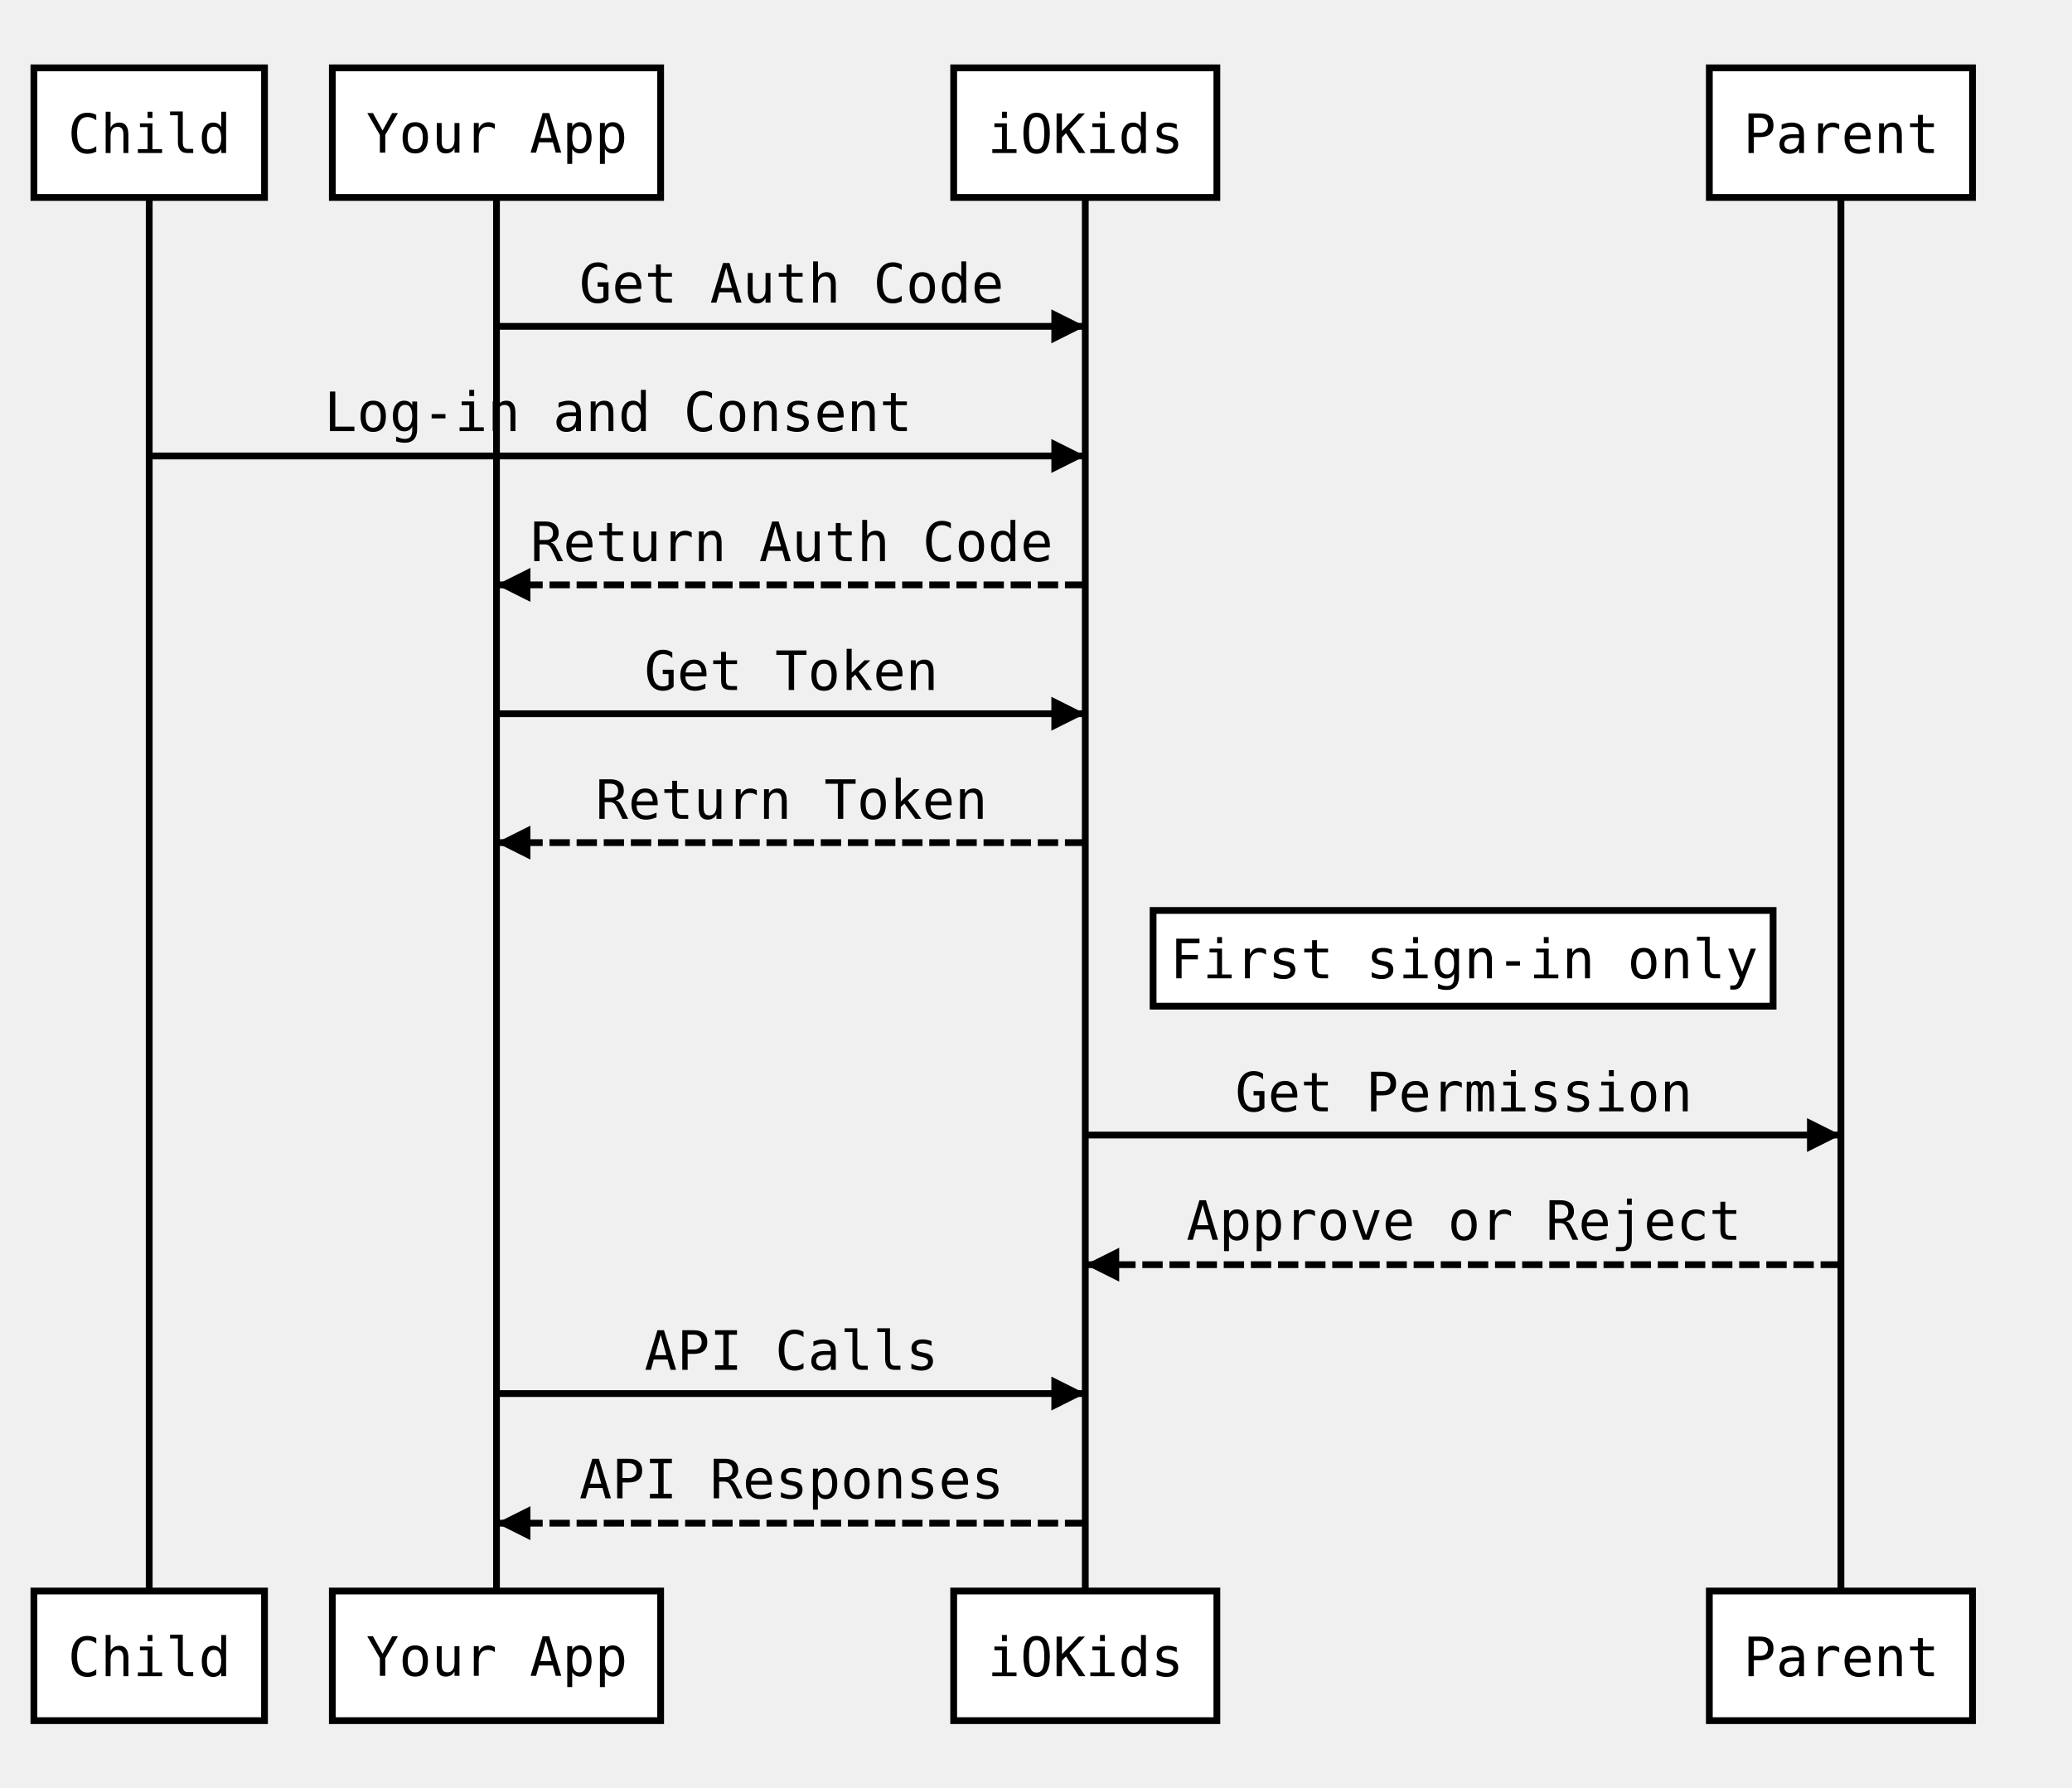
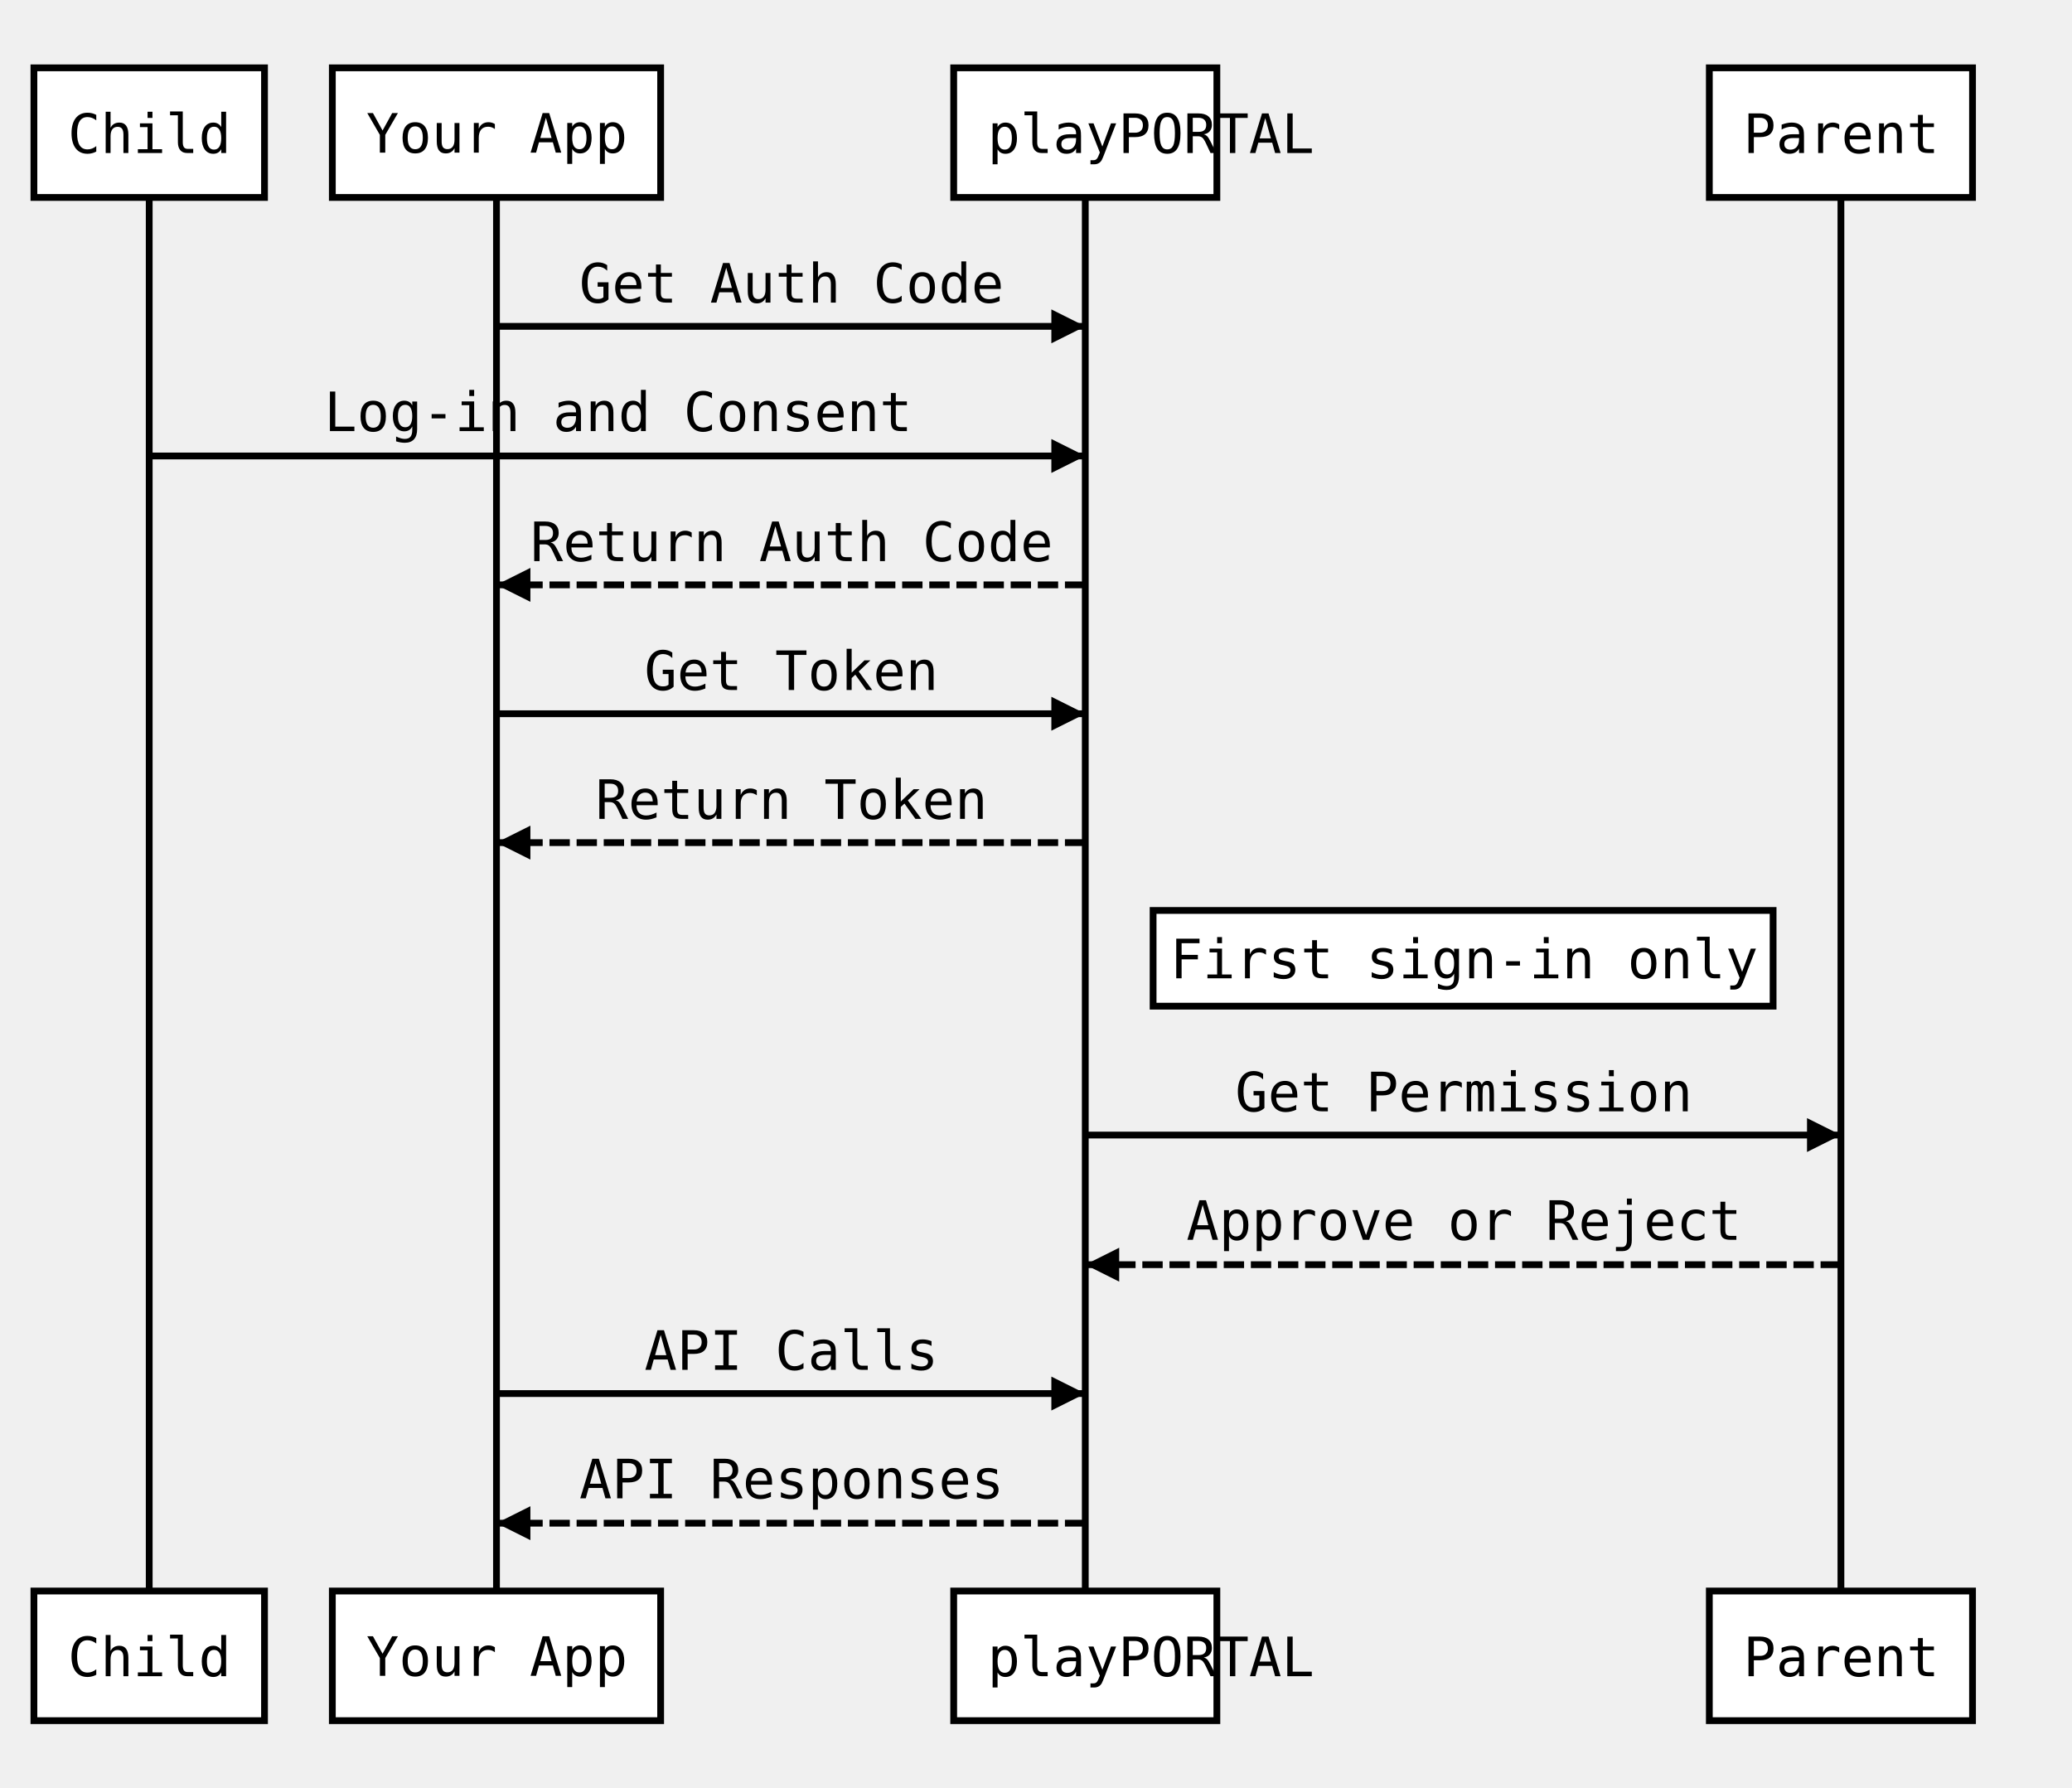
<svg xmlns="http://www.w3.org/2000/svg" width="611" height="527">
  <source>participant Child
participant Your App
- participant iOKids
+ participant playPORTAL
participant Parent
- Your App-&gt;iOKids: Get Auth Code
- Child-&gt;iOKids: Log-in and Consent
- iOKids--&gt;Your App: Return Auth Code
- Your App-&gt;iOKids: Get Token
- iOKids--&gt;Your App: Return Token
- Note right of iOKids: First sign-in only
- iOKids-&gt;Parent:Get Permission
- Parent--&gt;iOKids: Approve or Reject
- Your App-&gt;iOKids: API Calls
- iOKids--&gt;Your App: API Responses</source>
+ Your App-&gt;playPORTAL: Get Auth Code
+ Child-&gt;playPORTAL: Log-in and Consent
+ playPORTAL--&gt;Your App: Return Auth Code
+ Your App-&gt;playPORTAL: Get Token
+ playPORTAL--&gt;Your App: Return Token
+ Note right of playPORTAL: First sign-in only
+ playPORTAL-&gt;Parent:Get Permission
+ Parent--&gt;playPORTAL: Approve or Reject
+ Your App-&gt;playPORTAL: API Calls
+ playPORTAL--&gt;Your App: API Responses</source>
  <defs>
    <marker viewBox="0 0 5 5" markerWidth="5" markerHeight="5" orient="auto" refX="5" refY="2.5" id="markerArrowBlock">
      <path d="M 0 0 L 5 2.5 L 0 5 z" />
    </marker>
    <marker viewBox="0 0 9.6 16" markerWidth="4" markerHeight="16" orient="auto" refX="9.6" refY="8" id="markerArrowOpen">
      <path d="M 9.6,8 1.92,16 0,13.7 5.76,8 0,2.286 1.92,0 9.6,8 z" />
    </marker>
  </defs>
  <g class="title" />
  <g class="actor">
    <rect x="10" y="20" width="68" height="38.219" stroke="#000000" fill="#ffffff" style="stroke-width: 2;" />
    <text x="20" y="45.109" style="font-size: 16px; font-family: &quot;Andale Mono&quot;, monospace;">
      <tspan x="20">Child</tspan>
    </text>
  </g>
  <g class="actor">
    <rect x="10" y="469.094" width="68" height="38.219" stroke="#000000" fill="#ffffff" style="stroke-width: 2;" />
    <text x="20" y="494.203" style="font-size: 16px; font-family: &quot;Andale Mono&quot;, monospace;">
      <tspan x="20">Child</tspan>
    </text>
  </g>
  <line x1="44" x2="44" y1="58.219" y2="469.094" stroke="#000000" fill="none" style="stroke-width: 2;" />
  <g class="actor">
    <rect x="98" y="20" width="96.812" height="38.219" stroke="#000000" fill="#ffffff" style="stroke-width: 2;" />
    <text x="108" y="45" style="font-size: 16px; font-family: &quot;Andale Mono&quot;, monospace;">
      <tspan x="108">Your App</tspan>
    </text>
  </g>
  <g class="actor">
    <rect x="98" y="469.094" width="96.812" height="38.219" stroke="#000000" fill="#ffffff" style="stroke-width: 2;" />
    <text x="108" y="494.094" style="font-size: 16px; font-family: &quot;Andale Mono&quot;, monospace;">
      <tspan x="108">Your App</tspan>
    </text>
  </g>
  <line x1="146.406" x2="146.406" y1="58.219" y2="469.094" stroke="#000000" fill="none" style="stroke-width: 2;" />
  <g class="actor">
    <rect x="281.227" y="20" width="77.609" height="38.219" stroke="#000000" fill="#ffffff" style="stroke-width: 2;" />
    <text x="291.227" y="45.109" style="font-size: 16px; font-family: &quot;Andale Mono&quot;, monospace;">
-       <tspan x="291.227">iOKids</tspan>
+       <tspan x="291.227">playPORTAL</tspan>
    </text>
  </g>
  <g class="actor">
    <rect x="281.227" y="469.094" width="77.609" height="38.219" stroke="#000000" fill="#ffffff" style="stroke-width: 2;" />
    <text x="291.227" y="494.203" style="font-size: 16px; font-family: &quot;Andale Mono&quot;, monospace;">
-       <tspan x="291.227">iOKids</tspan>
+       <tspan x="291.227">playPORTAL</tspan>
    </text>
  </g>
  <line x1="320.031" x2="320.031" y1="58.219" y2="469.094" stroke="#000000" fill="none" style="stroke-width: 2;" />
  <g class="actor">
    <rect x="504.055" y="20" width="77.609" height="38.219" stroke="#000000" fill="#ffffff" style="stroke-width: 2;" />
    <text x="514.055" y="45.109" style="font-size: 16px; font-family: &quot;Andale Mono&quot;, monospace;">
      <tspan x="514.055">Parent</tspan>
    </text>
  </g>
  <g class="actor">
    <rect x="504.055" y="469.094" width="77.609" height="38.219" stroke="#000000" fill="#ffffff" style="stroke-width: 2;" />
    <text x="514.055" y="494.203" style="font-size: 16px; font-family: &quot;Andale Mono&quot;, monospace;">
      <tspan x="514.055">Parent</tspan>
    </text>
  </g>
  <line x1="542.859" x2="542.859" y1="58.219" y2="469.094" stroke="#000000" fill="none" style="stroke-width: 2;" />
  <g class="signal">
    <text x="170.812" y="89.219" style="font-size: 16px; font-family: &quot;Andale Mono&quot;, monospace;">
      <tspan x="170.812">Get Auth Code</tspan>
    </text>
    <line x1="146.406" x2="320.031" y1="96.219" y2="96.219" stroke="#000000" fill="none" style="stroke-width: 2; marker-end: url(&quot;#markerArrowBlock&quot;);" />
  </g>
  <g class="signal">
    <text x="95.602" y="127.109" style="font-size: 16px; font-family: &quot;Andale Mono&quot;, monospace;">
      <tspan x="95.602">Log-in and Consent</tspan>
    </text>
    <line x1="44" x2="320.031" y1="134.438" y2="134.438" stroke="#000000" fill="none" style="stroke-width: 2; marker-end: url(&quot;#markerArrowBlock&quot;);" />
  </g>
  <g class="signal">
    <text x="156.406" y="165.438" style="font-size: 16px; font-family: &quot;Andale Mono&quot;, monospace;">
      <tspan x="156.406">Return Auth Code</tspan>
    </text>
    <line x1="320.031" x2="146.406" y1="172.438" y2="172.438" stroke="#000000" fill="none" style="stroke-width: 2; stroke-dasharray: 6, 2; marker-end: url(&quot;#markerArrowBlock&quot;);" />
  </g>
  <g class="signal">
    <text x="190.016" y="203.438" style="font-size: 16px; font-family: &quot;Andale Mono&quot;, monospace;">
      <tspan x="190.016">Get Token</tspan>
    </text>
    <line x1="146.406" x2="320.031" y1="210.438" y2="210.438" stroke="#000000" fill="none" style="stroke-width: 2; marker-end: url(&quot;#markerArrowBlock&quot;);" />
  </g>
  <g class="signal">
    <text x="175.609" y="241.438" style="font-size: 16px; font-family: &quot;Andale Mono&quot;, monospace;">
      <tspan x="175.609">Return Token</tspan>
    </text>
    <line x1="320.031" x2="146.406" y1="248.438" y2="248.438" stroke="#000000" fill="none" style="stroke-width: 2; stroke-dasharray: 6, 2; marker-end: url(&quot;#markerArrowBlock&quot;);" />
  </g>
  <g class="note">
    <rect x="340.031" y="268.438" width="182.828" height="28.219" stroke="#000000" fill="#ffffff" style="stroke-width: 2;" />
    <text x="345.031" y="288.438" style="font-size: 16px; font-family: &quot;Andale Mono&quot;, monospace;">
      <tspan x="345.031">First sign-in only</tspan>
    </text>
  </g>
  <g class="signal">
    <text x="364.234" y="327.656" style="font-size: 16px; font-family: &quot;Andale Mono&quot;, monospace;">
      <tspan x="364.234">Get Permission</tspan>
    </text>
    <line x1="320.031" x2="542.859" y1="334.656" y2="334.656" stroke="#000000" fill="none" style="stroke-width: 2; marker-end: url(&quot;#markerArrowBlock&quot;);" />
  </g>
  <g class="signal">
    <text x="349.836" y="365.547" style="font-size: 16px; font-family: &quot;Andale Mono&quot;, monospace;">
      <tspan x="349.836">Approve or Reject</tspan>
    </text>
    <line x1="542.859" x2="320.031" y1="372.875" y2="372.875" stroke="#000000" fill="none" style="stroke-width: 2; stroke-dasharray: 6, 2; marker-end: url(&quot;#markerArrowBlock&quot;);" />
  </g>
  <g class="signal">
    <text x="190.016" y="403.875" style="font-size: 16px; font-family: &quot;Andale Mono&quot;, monospace;">
      <tspan x="190.016">API Calls</tspan>
    </text>
    <line x1="146.406" x2="320.031" y1="410.875" y2="410.875" stroke="#000000" fill="none" style="stroke-width: 2; marker-end: url(&quot;#markerArrowBlock&quot;);" />
  </g>
  <g class="signal">
    <text x="170.812" y="441.766" style="font-size: 16px; font-family: &quot;Andale Mono&quot;, monospace;">
      <tspan x="170.812">API Responses</tspan>
    </text>
    <line x1="320.031" x2="146.406" y1="449.094" y2="449.094" stroke="#000000" fill="none" style="stroke-width: 2; stroke-dasharray: 6, 2; marker-end: url(&quot;#markerArrowBlock&quot;);" />
  </g>
</svg>
